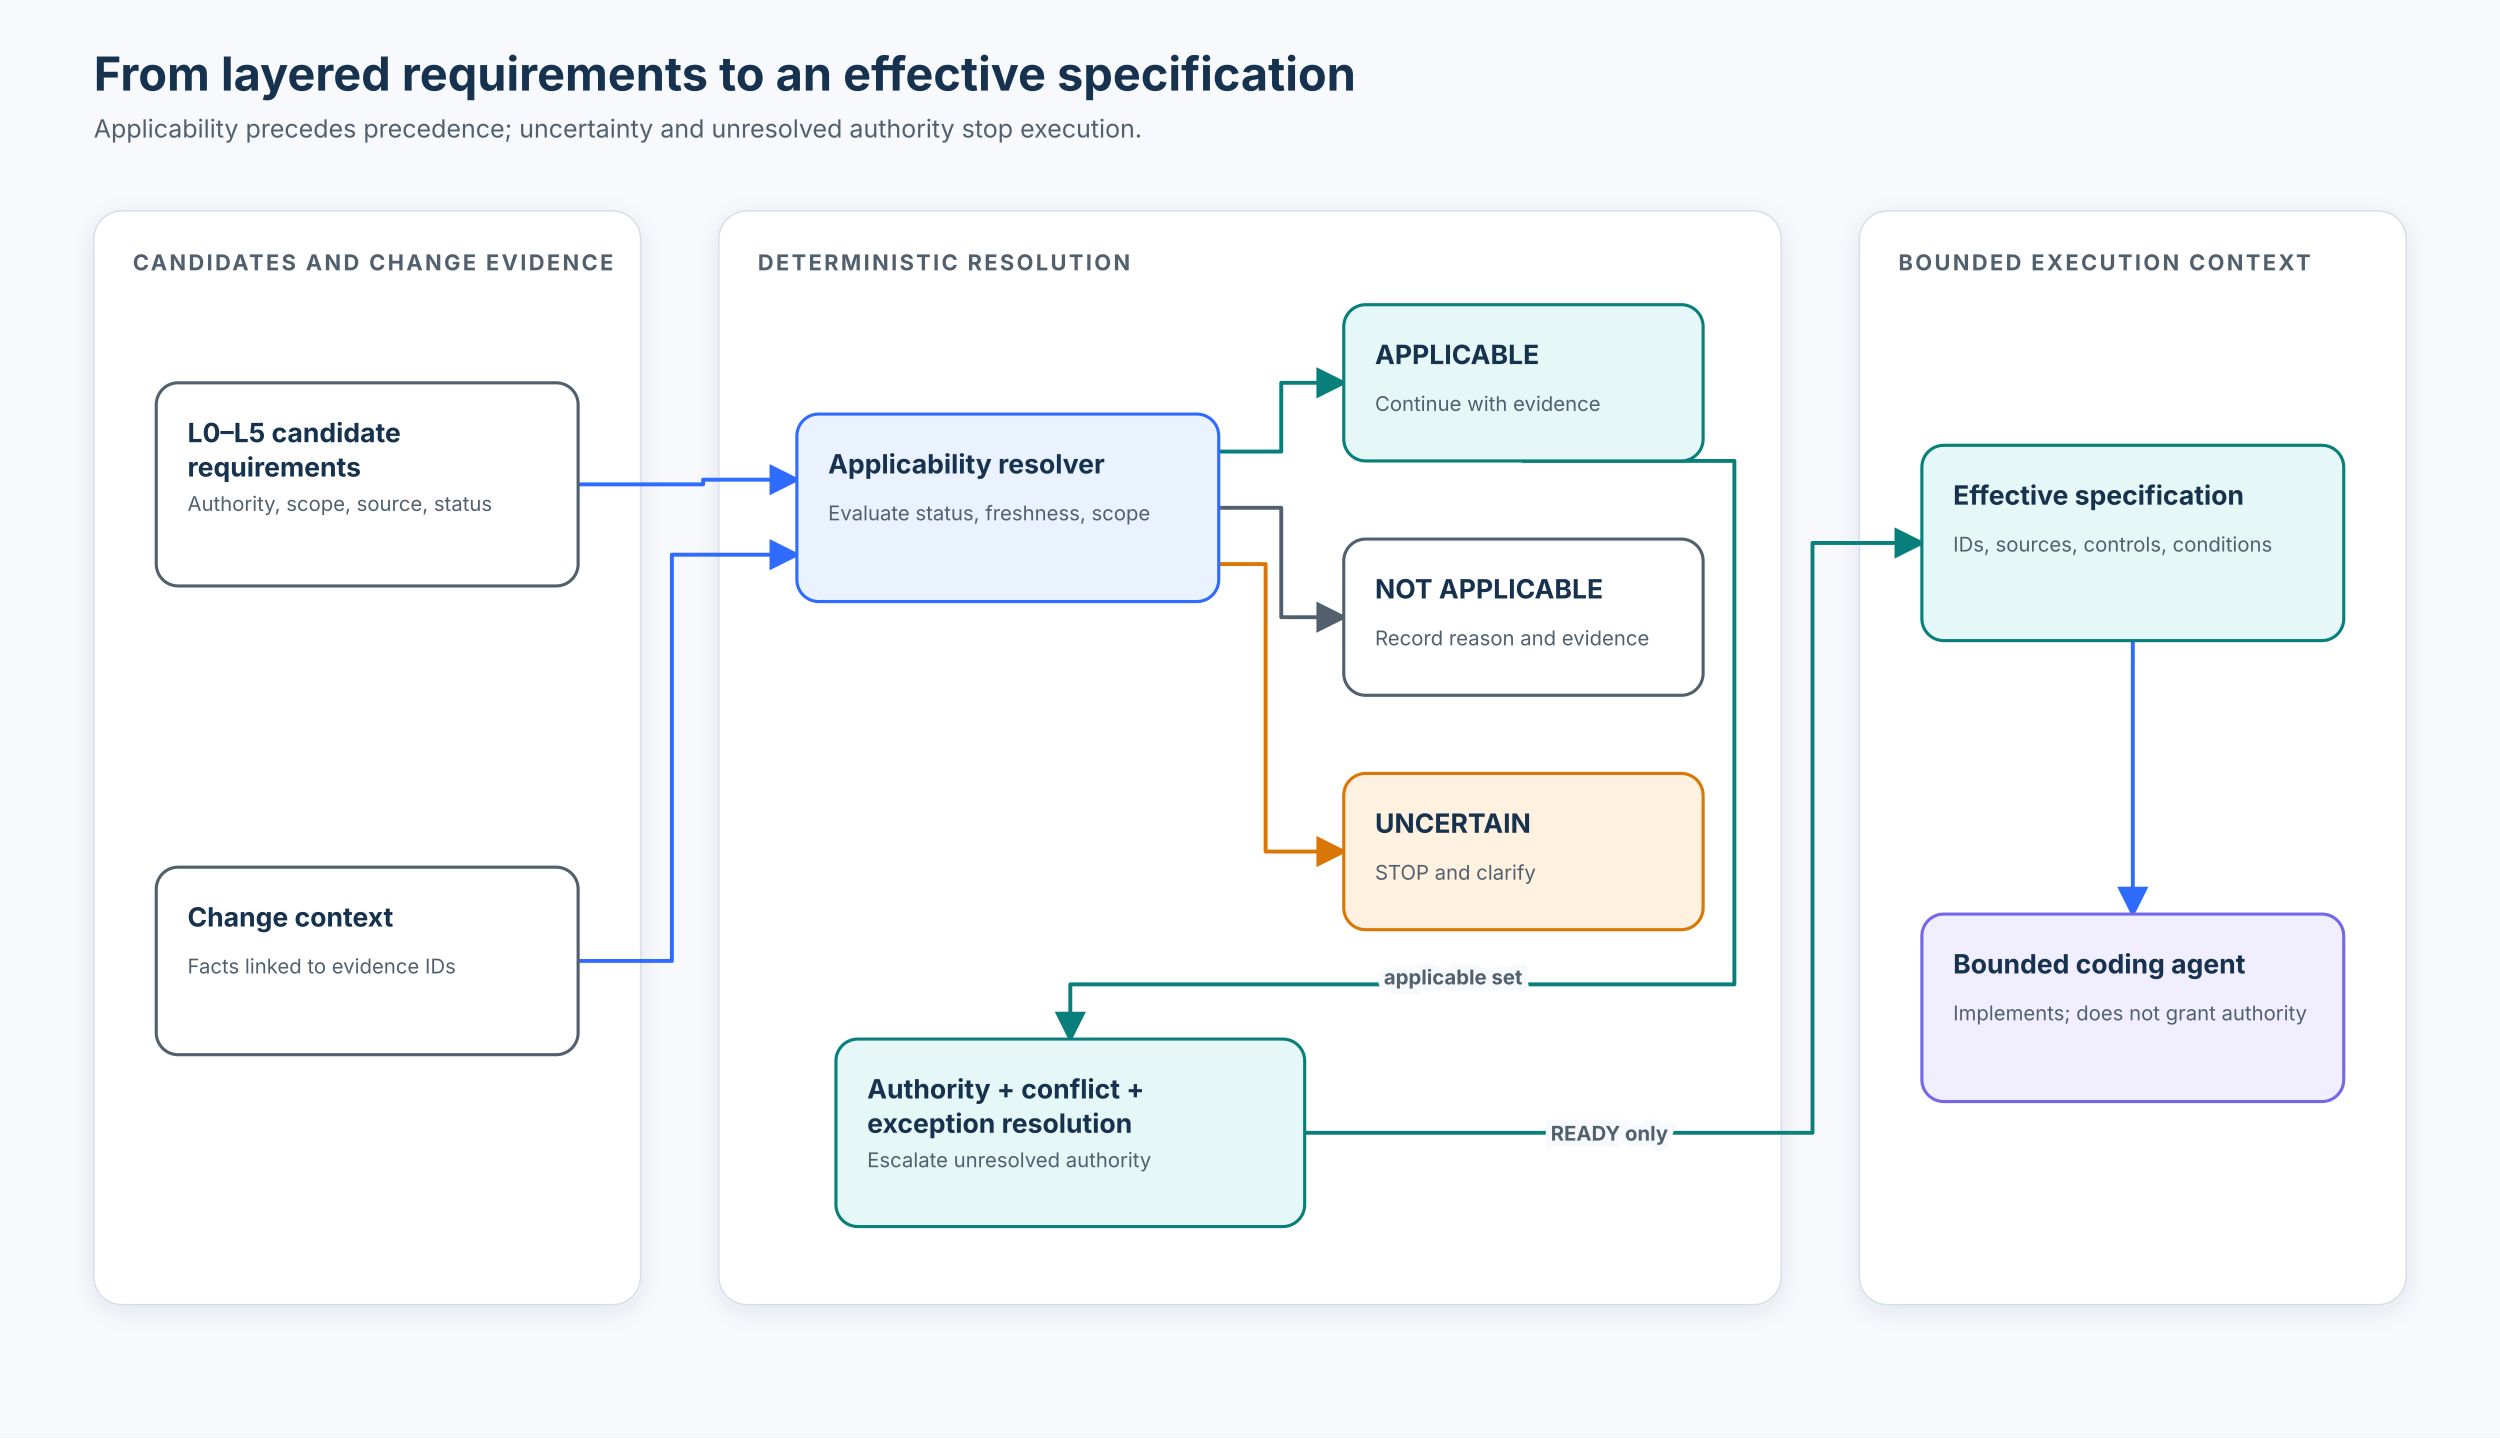
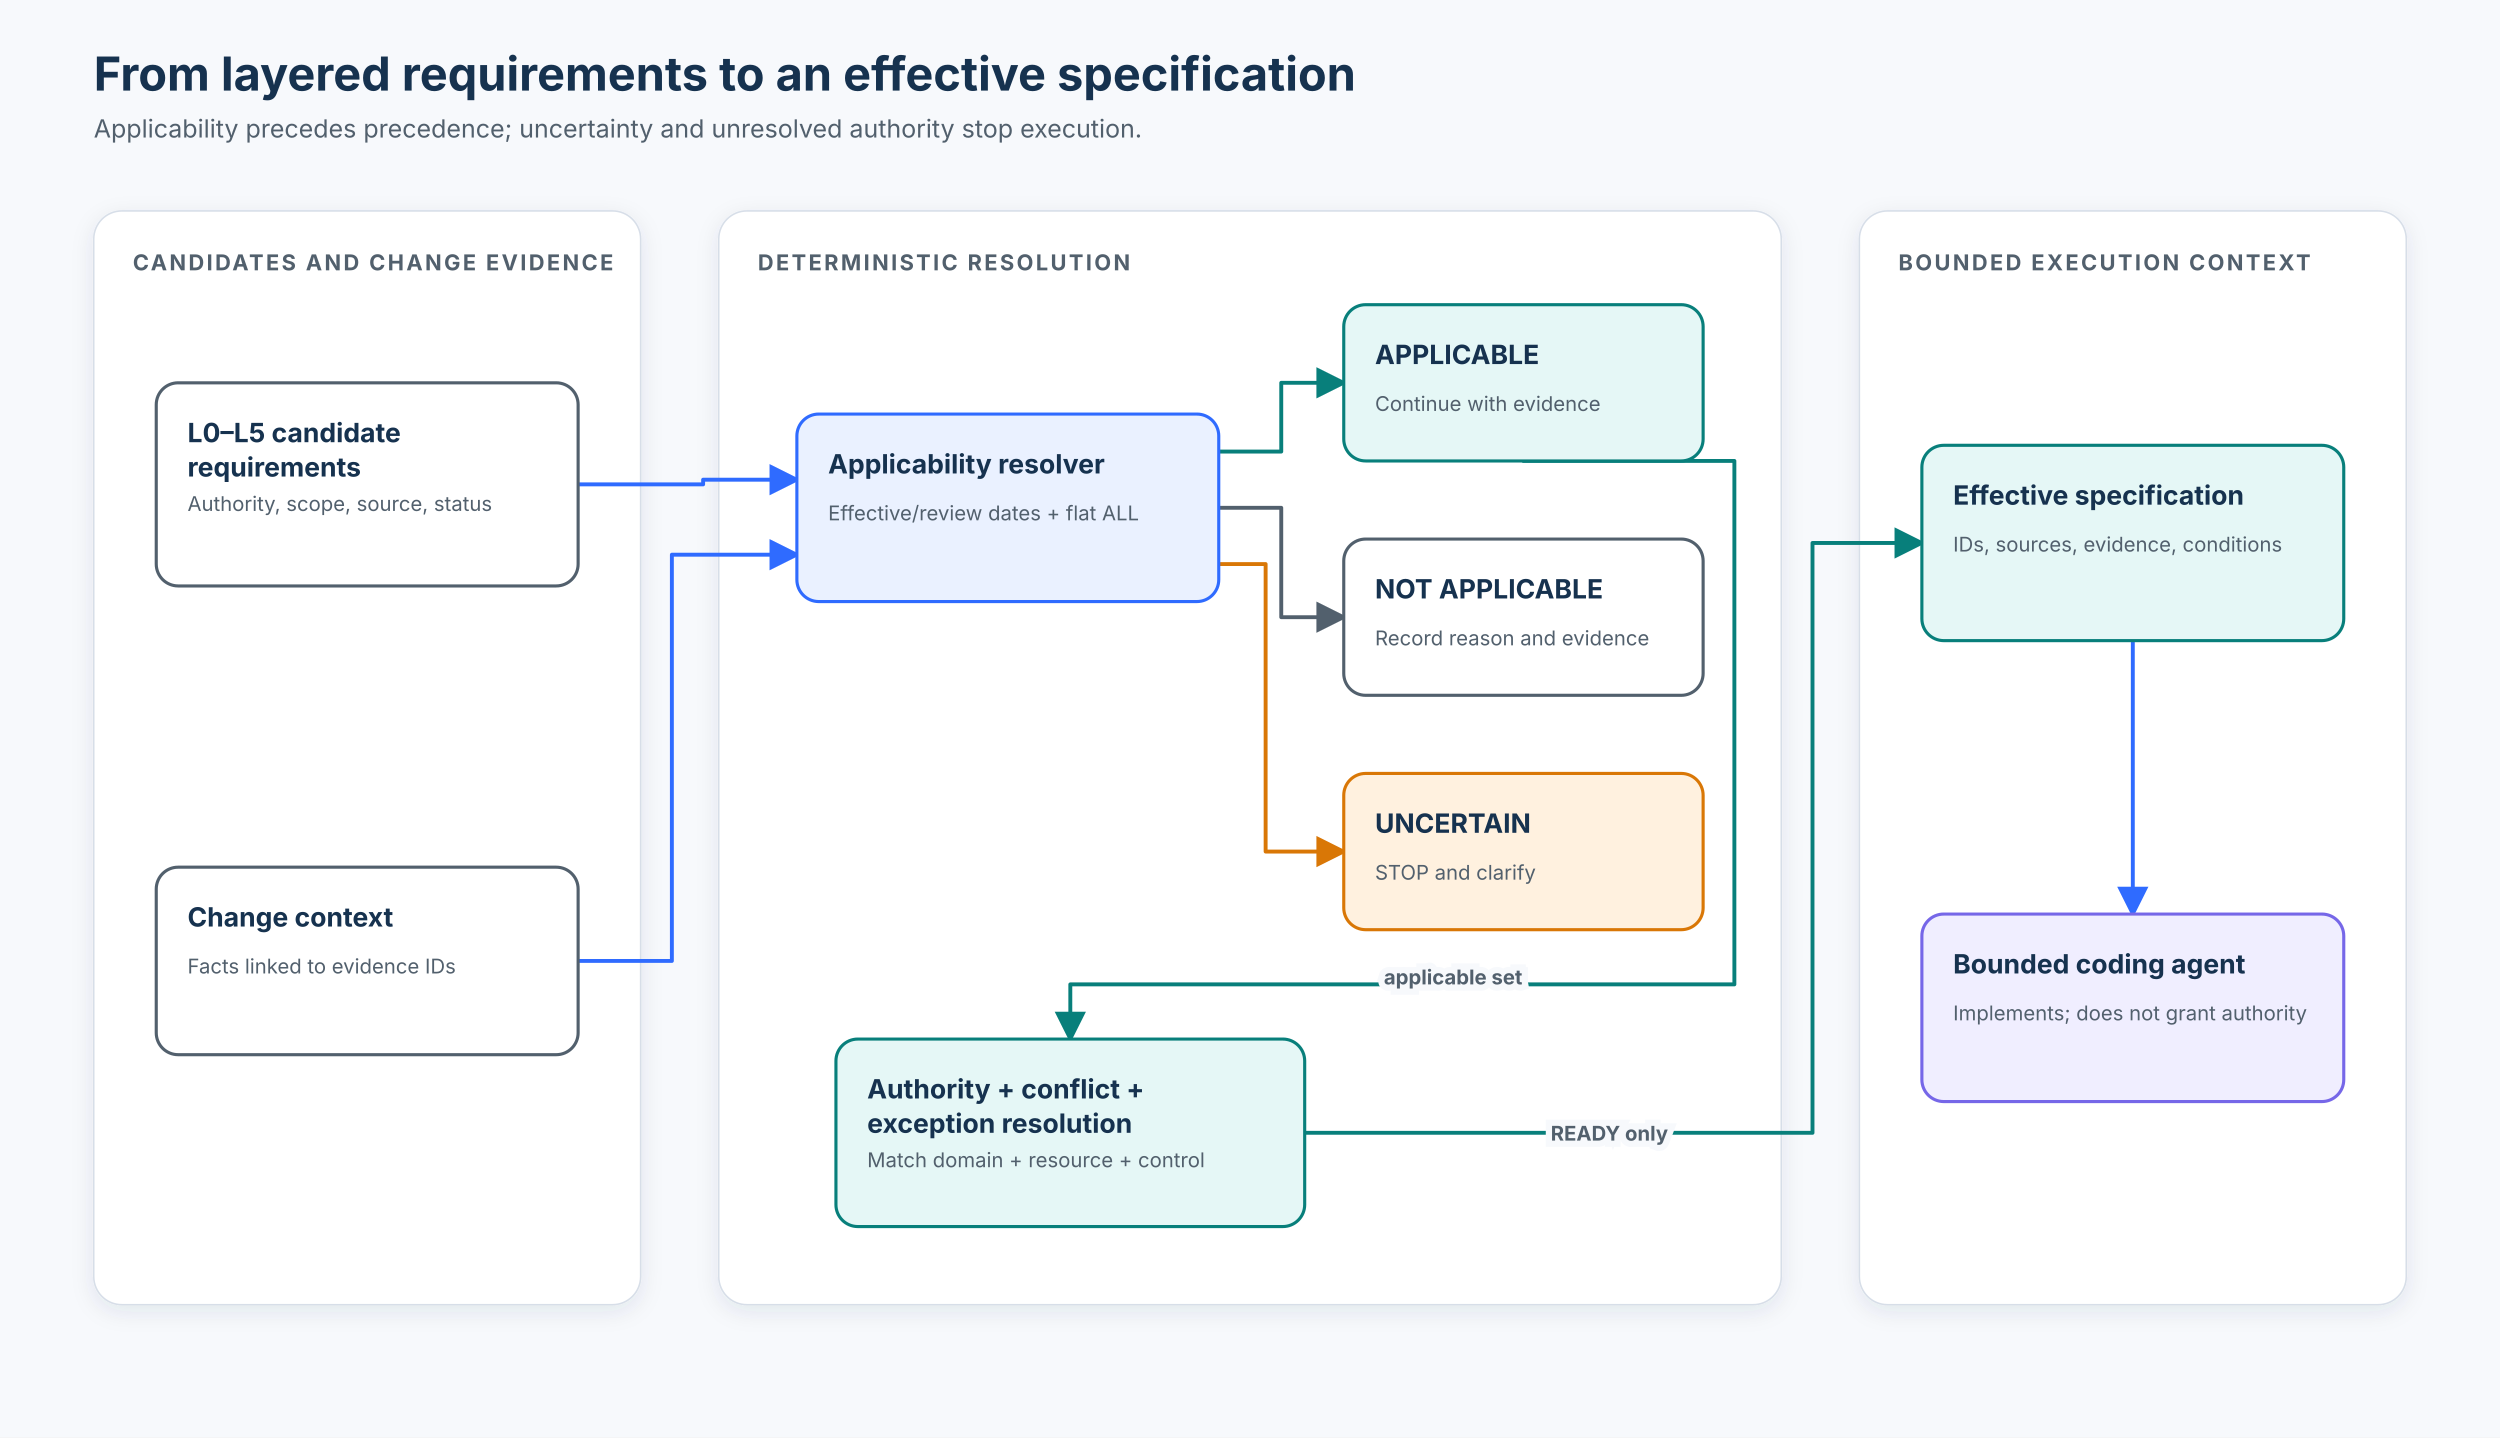
<svg xmlns="http://www.w3.org/2000/svg" role="img" aria-labelledby="title desc" viewBox="0 0 1600 920">
  <defs>
    <filter id="shadow" x="-20%" y="-20%" width="140%" height="140%">
      <feDropShadow dx="0" dy="4" stdDeviation="7" flood-color="#16324F" flood-opacity="0.09" />
    </filter>
    <marker id="arrow-primary" markerWidth="8" markerHeight="8" refX="7" refY="4" orient="auto">
      <path d="M0,0 L8,4 L0,8 Z" fill="#2F6BFF" />
    </marker>
    <marker id="arrow-governance" markerWidth="8" markerHeight="8" refX="7" refY="4" orient="auto">
      <path d="M0,0 L8,4 L0,8 Z" fill="#087F7B" />
    </marker>
    <marker id="arrow-secondary" markerWidth="8" markerHeight="8" refX="7" refY="4" orient="auto">
      <path d="M0,0 L8,4 L0,8 Z" fill="#52606D" />
    </marker>
    <marker id="arrow-stop" markerWidth="8" markerHeight="8" refX="7" refY="4" orient="auto">
      <path d="M0,0 L8,4 L0,8 Z" fill="#D97706" />
    </marker>
    <style>
            text { font-family: Inter, Arial, sans-serif; fill: #16324F; }
            .diagram-title { font-size: 30px; font-weight: 750; }
            .diagram-subtitle { font-size: 16px; fill: #52606D; }
            .group-label { font-size: 14px; font-weight: 750;
              letter-spacing: 1.5px; fill: #52606D; }
            .node-label { font-size: 17px; font-weight: 700; }
            .subtitle { font-size: 13px; fill: #52606D; }
            .edge-label { font-size: 13px; font-weight: 650; fill: #52606D;
              paint-order: stroke; stroke: #F7F9FC; stroke-width: 8px; }
          </style>
  </defs>
  <rect width="100%" height="100%" fill="#F7F9FC" />
  <text x="60" y="58" class="diagram-title">From layered requirements to an effective specification</text>
  <text x="60" y="88" class="diagram-subtitle">Applicability precedes precedence; uncertainty and unresolved authority stop execution.</text>
  <g id="group-inputs" filter="url(#shadow)">
    <rect x="60" y="135" width="350" height="700" rx="18" fill="#FFFFFF" stroke="#D7DEE8" />
  </g>
  <text x="85" y="173" class="group-label">CANDIDATES AND CHANGE EVIDENCE</text>
  <g id="group-resolution" filter="url(#shadow)">
    <rect x="460" y="135" width="680" height="700" rx="18" fill="#FFFFFF" stroke="#D7DEE8" />
  </g>
  <text x="485" y="173" class="group-label">DETERMINISTIC RESOLUTION</text>
  <g id="group-output" filter="url(#shadow)">
    <rect x="1190" y="135" width="350" height="700" rx="18" fill="#FFFFFF" stroke="#D7DEE8" />
  </g>
  <text x="1215" y="173" class="group-label">BOUNDED EXECUTION CONTEXT</text>
  <polyline id="edge-candidates-applicability" points="370,310 450,310 450,307 510,307" fill="none" stroke="#2F6BFF" stroke-width="2.5" stroke-linecap="round" stroke-linejoin="round" marker-end="url(#arrow-primary)" />
  <polyline id="edge-context-applicability" points="370,615 430,615 430,355 510,355" fill="none" stroke="#2F6BFF" stroke-width="2.5" stroke-linecap="round" stroke-linejoin="round" marker-end="url(#arrow-primary)" />
  <polyline id="edge-applicability-applicable" points="780,289 820,289 820,245 860,245" fill="none" stroke="#087F7B" stroke-width="2.5" stroke-linecap="round" stroke-linejoin="round" marker-end="url(#arrow-governance)" />
  <polyline id="edge-applicability-not-applicable" points="780,325 820,325 820,395 860,395" fill="none" stroke="#52606D" stroke-width="2.5" stroke-linecap="round" stroke-linejoin="round" marker-end="url(#arrow-secondary)" />
  <polyline id="edge-applicability-uncertain" points="780,361 810,361 810,545 860,545" fill="none" stroke="#D97706" stroke-width="2.5" stroke-linecap="round" stroke-linejoin="round" marker-end="url(#arrow-stop)" />
  <polyline id="edge-applicable-resolution" points="975,295 1110,295 1110,630 685,630 685,665" fill="none" stroke="#087F7B" stroke-width="2.5" stroke-linecap="round" stroke-linejoin="round" marker-end="url(#arrow-governance)" />
  <text x="930" y="630" text-anchor="middle" class="edge-label">applicable set</text>
  <polyline id="edge-resolution-effective" points="835,725 1160,725 1160,347.5 1230,347.5" fill="none" stroke="#087F7B" stroke-width="2.5" stroke-linecap="round" stroke-linejoin="round" marker-end="url(#arrow-governance)" />
  <text x="1030" y="730" text-anchor="middle" class="edge-label">READY only</text>
  <polyline id="edge-effective-agent" points="1365,410 1365,585" fill="none" stroke="#2F6BFF" stroke-width="2.5" stroke-linecap="round" stroke-linejoin="round" marker-end="url(#arrow-primary)" />
  <g id="node-candidates">
    <rect x="100" y="245" width="270" height="130" rx="14" fill="#FFFFFF" stroke="#52606D" stroke-width="2" />
    <text x="120" y="283" class="node-label">
      <tspan x="120" dy="0">L0–L5 candidate</tspan>
      <tspan x="120" dy="22">requirements</tspan>
    </text>
    <text x="120" y="327" class="subtitle">Authority, scope, source, status</text>
  </g>
  <g id="node-change_context">
    <rect x="100" y="555" width="270" height="120" rx="14" fill="#FFFFFF" stroke="#52606D" stroke-width="2" />
    <text x="120" y="593" class="node-label">
      <tspan x="120" dy="0">Change context</tspan>
    </text>
    <text x="120" y="623" class="subtitle">Facts linked to evidence IDs</text>
  </g>
  <g id="node-applicability">
    <rect x="510" y="265" width="270" height="120" rx="14" fill="#EAF1FF" stroke="#2F6BFF" stroke-width="2" />
    <text x="530" y="303" class="node-label">
      <tspan x="530" dy="0">Applicability resolver</tspan>
    </text>
-     <text x="530" y="333" class="subtitle">Evaluate status, freshness, scope</text>
+     <text x="530" y="333" class="subtitle">Effective/review dates + flat ALL</text>
  </g>
  <g id="node-applicable">
    <rect x="860" y="195" width="230" height="100" rx="14" fill="#E5F7F6" stroke="#087F7B" stroke-width="2" />
    <text x="880" y="233" class="node-label">
      <tspan x="880" dy="0">APPLICABLE</tspan>
    </text>
    <text x="880" y="263" class="subtitle">Continue with evidence</text>
  </g>
  <g id="node-not_applicable">
    <rect x="860" y="345" width="230" height="100" rx="14" fill="#FFFFFF" stroke="#52606D" stroke-width="2" />
    <text x="880" y="383" class="node-label">
      <tspan x="880" dy="0">NOT APPLICABLE</tspan>
    </text>
    <text x="880" y="413" class="subtitle">Record reason and evidence</text>
  </g>
  <g id="node-uncertain">
    <rect x="860" y="495" width="230" height="100" rx="14" fill="#FFF1DF" stroke="#D97706" stroke-width="2" />
    <text x="880" y="533" class="node-label">
      <tspan x="880" dy="0">UNCERTAIN</tspan>
    </text>
    <text x="880" y="563" class="subtitle">STOP and clarify</text>
  </g>
  <g id="node-conflict_resolver">
    <rect x="535" y="665" width="300" height="120" rx="14" fill="#E5F7F6" stroke="#087F7B" stroke-width="2" />
    <text x="555" y="703" class="node-label">
      <tspan x="555" dy="0">Authority + conflict +</tspan>
      <tspan x="555" dy="22">exception resolution</tspan>
    </text>
-     <text x="555" y="747" class="subtitle">Escalate unresolved authority</text>
+     <text x="555" y="747" class="subtitle">Match domain + resource + control</text>
  </g>
  <g id="node-effective_context">
    <rect x="1230" y="285" width="270" height="125" rx="14" fill="#E5F7F6" stroke="#087F7B" stroke-width="2" />
    <text x="1250" y="323" class="node-label">
      <tspan x="1250" dy="0">Effective specification</tspan>
    </text>
-     <text x="1250" y="353" class="subtitle">IDs, sources, controls, conditions</text>
+     <text x="1250" y="353" class="subtitle">IDs, sources, evidence, conditions</text>
  </g>
  <g id="node-bounded_agent">
    <rect x="1230" y="585" width="270" height="120" rx="14" fill="#F0EEFF" stroke="#7667E8" stroke-width="2" />
    <text x="1250" y="623" class="node-label">
      <tspan x="1250" dy="0">Bounded coding agent</tspan>
    </text>
    <text x="1250" y="653" class="subtitle">Implements; does not grant authority</text>
  </g>
</svg>
